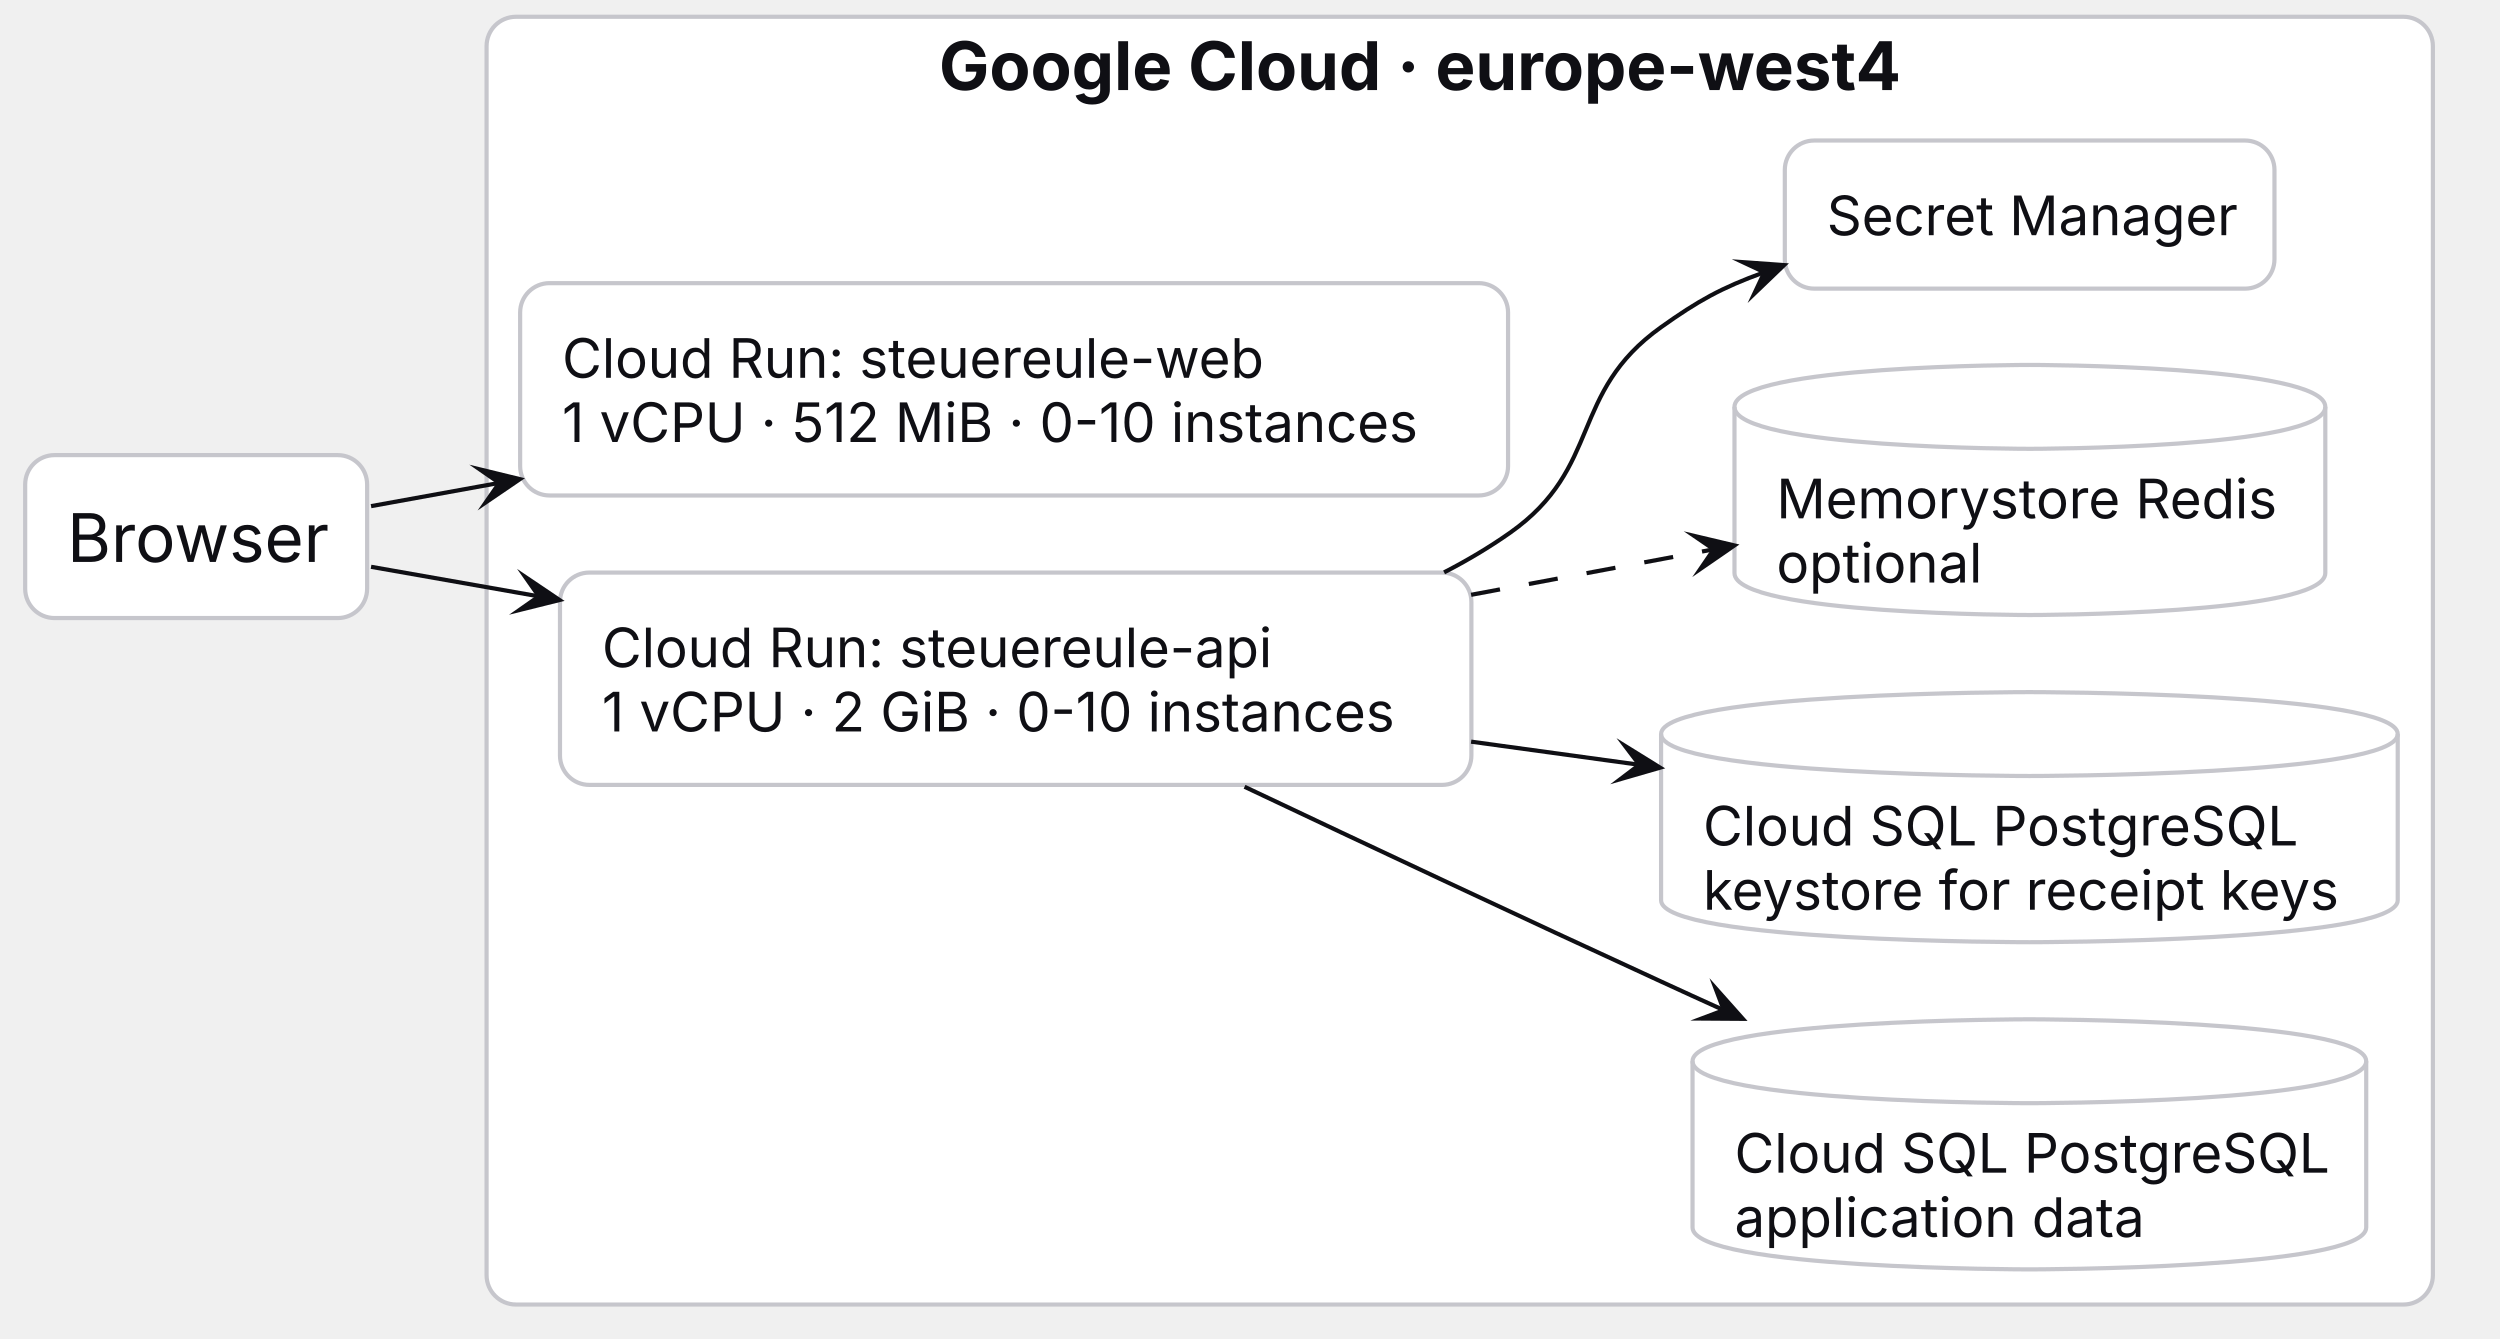
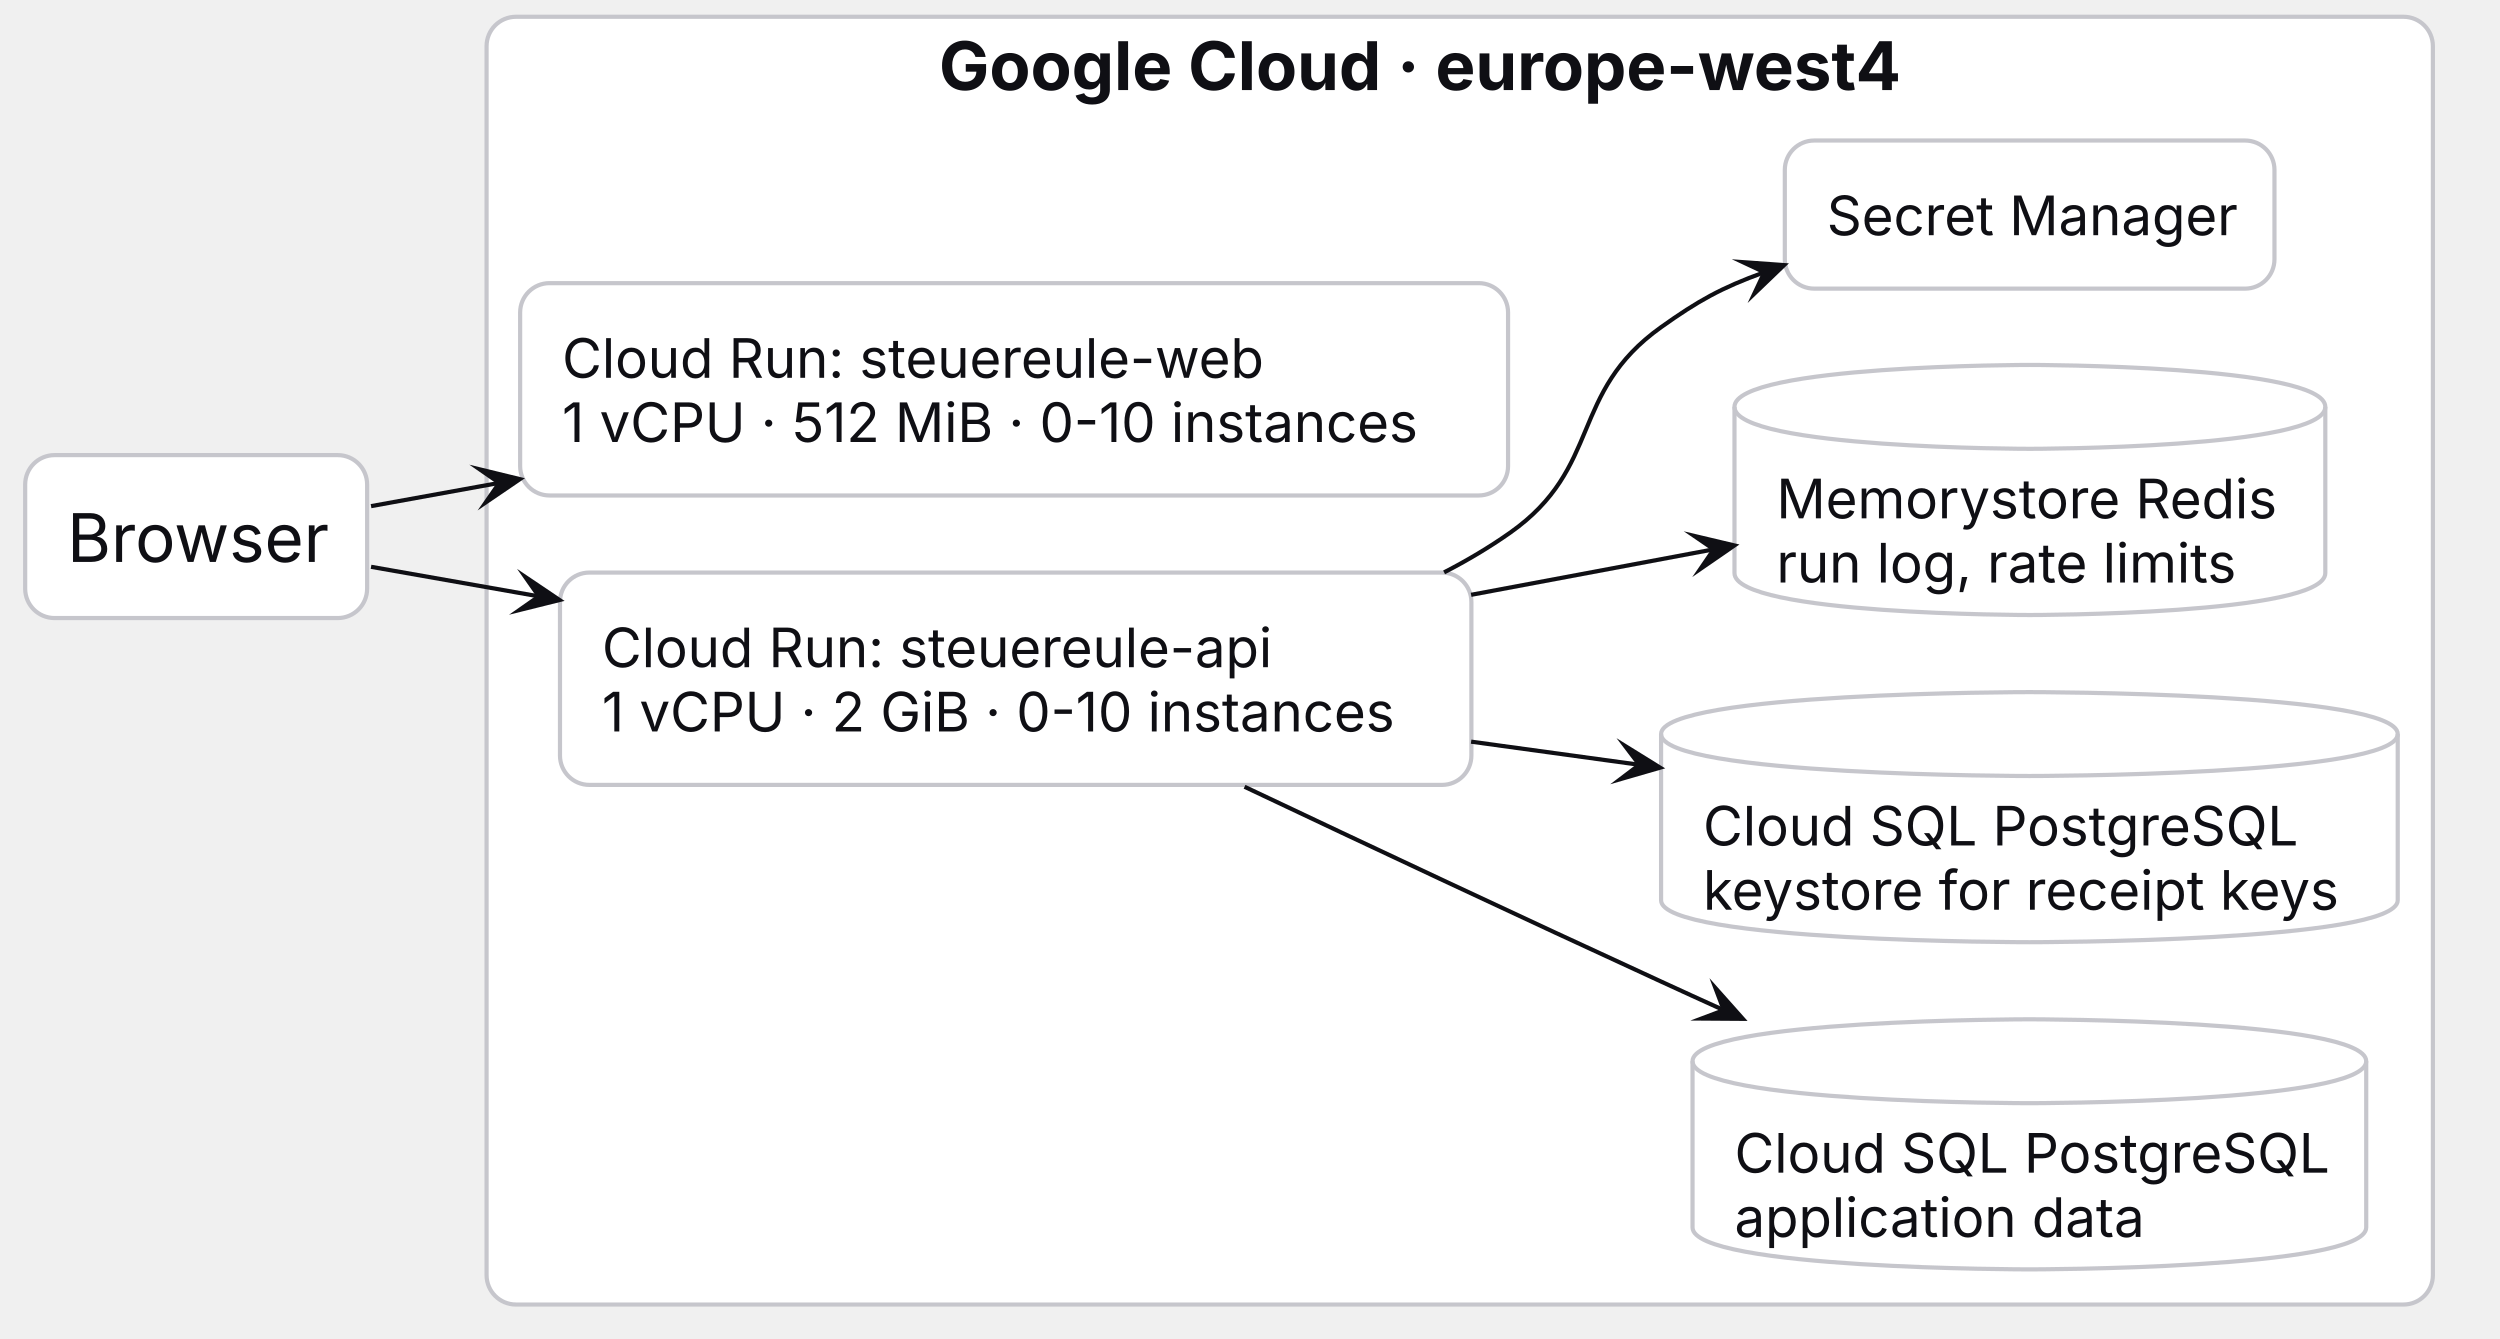
<svg xmlns="http://www.w3.org/2000/svg" contentStyleType="text/css" data-diagram-type="DESCRIPTION" height="319px" preserveAspectRatio="none" style="width:596px;height:319px;background:#FFFFFF;" version="1.1" viewBox="0 0 596 319" width="596px" zoomAndPan="magnify">
  <defs />
  <g>
    <g class="cluster" data-qualified-name="GCP" data-source-line="7" id="ent0002">
      <rect fill="#FFFFFF" height="307" rx="7" ry="7" style="stroke:#C6C6CC;stroke-width:1;" width="464" x="116" y="4" />
      <text fill="#0F0F14" font-family="Geist, system-ui, -apple-system, 'Segoe UI', sans-serif" font-size="16" font-weight="700" lengthAdjust="spacing" textLength="248.305" x="223.848" y="21.469">Google Cloud · europe-west4</text>
    </g>
    <g class="entity" data-qualified-name="Browser" data-source-line="6" id="ent0001">
      <rect fill="#FFFFFF" height="38.844" rx="7" ry="7" style="stroke:#C6C6CC;stroke-width:1;" width="81.523" x="6" y="108.5" />
      <text fill="#0F0F14" font-family="Geist, system-ui, -apple-system, 'Segoe UI', sans-serif" font-size="16" lengthAdjust="spacing" textLength="61.523" x="16" y="133.969">Browser</text>
    </g>
    <g class="entity" data-qualified-name="GCP.WebSvc" data-source-line="8" id="ent0003">
      <rect fill="#FFFFFF" height="50.621" rx="7" ry="7" style="stroke:#C6C6CC;stroke-width:1;" width="235.522" x="124" y="67.5" />
      <text fill="#0F0F14" font-family="Geist, system-ui, -apple-system, 'Segoe UI', sans-serif" font-size="13" lengthAdjust="spacing" textLength="172.32" x="134" y="90.068">Cloud Run: steuereule-web</text>
      <text fill="#0F0F14" font-family="Geist, system-ui, -apple-system, 'Segoe UI', sans-serif" font-size="13" lengthAdjust="spacing" textLength="215.522" x="134" y="105.379">1 vCPU · 512 MiB · 0-10 instances</text>
    </g>
    <g class="entity" data-qualified-name="GCP.ApiSvc" data-source-line="9" id="ent0004">
      <rect fill="#FFFFFF" height="50.621" rx="7" ry="7" style="stroke:#C6C6CC;stroke-width:1;" width="217.279" x="133.5" y="136.5" />
      <text fill="#0F0F14" font-family="Geist, system-ui, -apple-system, 'Segoe UI', sans-serif" font-size="13" lengthAdjust="spacing" textLength="165.998" x="143.5" y="159.068">Cloud Run: steuereule-api</text>
      <text fill="#0F0F14" font-family="Geist, system-ui, -apple-system, 'Segoe UI', sans-serif" font-size="13" lengthAdjust="spacing" textLength="197.279" x="143.5" y="174.379">1 vCPU · 2 GiB · 0-10 instances</text>
    </g>
    <g class="entity" data-qualified-name="GCP.Db" data-source-line="10" id="ent0005">
      <path d="M403.5,253 C403.5,243 483.803,243 483.803,243 C483.803,243 564.107,243 564.107,253 L564.107,292.621 C564.107,302.621 483.803,302.621 483.803,302.621 C483.803,302.621 403.5,302.621 403.5,292.621 L403.5,253" fill="#FFFFFF" style="stroke:#C6C6CC;stroke-width:1;" />
      <path d="M403.5,253 C403.5,263 483.803,263 483.803,263 C483.803,263 564.107,263 564.107,253" fill="none" style="stroke:#C6C6CC;stroke-width:1;" />
      <text fill="#0F0F14" font-family="Geist, system-ui, -apple-system, 'Segoe UI', sans-serif" font-size="13" lengthAdjust="spacing" textLength="140.607" x="413.5" y="279.568">Cloud SQL PostgreSQL</text>
      <text fill="#0F0F14" font-family="Geist, system-ui, -apple-system, 'Segoe UI', sans-serif" font-size="13" lengthAdjust="spacing" textLength="101.086" x="413.5" y="294.879">application data</text>
    </g>
    <g class="entity" data-qualified-name="GCP.Keys" data-source-line="11" id="ent0006">
      <path d="M396,175 C396,165 483.81,165 483.81,165 C483.81,165 571.619,165 571.619,175 L571.619,214.621 C571.619,224.621 483.81,224.621 483.81,224.621 C483.81,224.621 396,224.621 396,214.621 L396,175" fill="#FFFFFF" style="stroke:#C6C6CC;stroke-width:1;" />
      <path d="M396,175 C396,185 483.81,185 483.81,185 C483.81,185 571.619,185 571.619,175" fill="none" style="stroke:#C6C6CC;stroke-width:1;" />
      <text fill="#0F0F14" font-family="Geist, system-ui, -apple-system, 'Segoe UI', sans-serif" font-size="13" lengthAdjust="spacing" textLength="140.607" x="406" y="201.568">Cloud SQL PostgreSQL</text>
      <text fill="#0F0F14" font-family="Geist, system-ui, -apple-system, 'Segoe UI', sans-serif" font-size="13" lengthAdjust="spacing" textLength="155.619" x="406" y="216.879">keystore for receipt keys</text>
    </g>
    <g class="entity" data-qualified-name="GCP.Redis" data-source-line="12" id="ent0007">
      <path d="M413.5,97 C413.5,87 483.926,87 483.926,87 C483.926,87 554.353,87 554.353,97 L554.353,136.621 C554.353,146.621 483.926,146.621 483.926,146.621 C483.926,146.621 413.5,146.621 413.5,136.621 L413.5,97" fill="#FFFFFF" style="stroke:#C6C6CC;stroke-width:1;" />
      <path d="M413.5,97 C413.5,107 483.926,107 483.926,107 C483.926,107 554.353,107 554.353,97" fill="none" style="stroke:#C6C6CC;stroke-width:1;" />
      <text fill="#0F0F14" font-family="Geist, system-ui, -apple-system, 'Segoe UI', sans-serif" font-size="13" lengthAdjust="spacing" textLength="120.853" x="423.5" y="123.568">Memorystore Redis</text>
-       <text fill="#0F0F14" font-family="Geist, system-ui, -apple-system, 'Segoe UI', sans-serif" font-size="13" lengthAdjust="spacing" textLength="51.778" x="423.5" y="138.879">optional</text>
+       <text fill="#0F0F14" font-family="Geist, system-ui, -apple-system, 'Segoe UI', sans-serif" font-size="13" lengthAdjust="spacing" textLength="117.26" x="423.5" y="138.879">run log, rate limits</text>
    </g>
    <g class="entity" data-qualified-name="GCP.Secrets" data-source-line="13" id="ent0008">
      <rect fill="#FFFFFF" height="35.31" rx="7" ry="7" style="stroke:#C6C6CC;stroke-width:1;" width="116.732" x="425.5" y="33.5" />
      <text fill="#0F0F14" font-family="Geist, system-ui, -apple-system, 'Segoe UI', sans-serif" font-size="13" lengthAdjust="spacing" textLength="96.732" x="435.5" y="56.068">Secret Manager</text>
    </g>
    <g class="link" data-entity-1="ent0001" data-entity-2="ent0003" data-link-type="dependency" id="lnk9">
      <polygon fill="#0F0F14" points="123.942,114.228,114.373,111.898,119.022,115.12,115.8,119.77,123.942,114.228" style="stroke:#0F0F14;stroke-width:1;stroke-linejoin:miter;stroke-miterlimit:10;" />
      <path d="M88.459,120.663 C99.181,118.719 106.396,117.41 119.022,115.12" fill="none" style="stroke:#0F0F14;stroke-width:1;" />
    </g>
    <g class="link" data-entity-1="ent0001" data-entity-2="ent0004" data-link-type="dependency" id="lnk10">
      <polygon fill="#0F0F14" points="133.391,143.043,125.222,137.542,128.467,142.175,123.834,145.421,133.391,143.043" style="stroke:#0F0F14;stroke-width:1;stroke-linejoin:miter;stroke-miterlimit:10;" />
      <path d="M88.459,135.127 C101.834,137.484 112.482,139.36 128.467,142.175" fill="none" style="stroke:#0F0F14;stroke-width:1;" />
    </g>
    <g class="link" data-entity-1="ent0004" data-entity-2="ent0005" data-link-type="dependency" id="lnk11">
      <polygon fill="#0F0F14" points="415.5,242.889,408.951,235.532,410.945,240.826,405.652,242.82,415.5,242.889" style="stroke:#0F0F14;stroke-width:1;stroke-linejoin:miter;stroke-miterlimit:10;" />
      <path d="M296.701,187.567 C325.991,201.437 362.921,218.804 396,234 C402.317,236.902 404.349,237.839 410.945,240.826" fill="none" style="stroke:#0F0F14;stroke-width:1;" />
    </g>
    <g class="link" data-entity-1="ent0004" data-entity-2="ent0006" data-link-type="dependency" id="lnk12">
      <polygon fill="#0F0F14" points="395.768,183.006,387.397,177.817,390.814,182.325,386.307,185.742,395.768,183.006" style="stroke:#0F0F14;stroke-width:1;stroke-linejoin:miter;stroke-miterlimit:10;" />
      <path d="M350.714,176.811 C365.793,178.884 376.179,180.312 390.814,182.325" fill="none" style="stroke:#0F0F14;stroke-width:1;" />
    </g>
    <g class="link" data-entity-1="ent0004" data-entity-2="ent0007" data-link-type="dependency" id="lnk13">
      <polygon fill="#0F0F14" points="413.482,130.035,403.899,127.762,408.568,130.956,405.373,135.625,413.482,130.035" style="stroke:#0F0F14;stroke-width:1;stroke-linejoin:miter;stroke-miterlimit:10;" />
-       <path d="M350.714,141.804 C372.023,137.808 388.94,134.636 408.568,130.956" fill="none" style="stroke:#0F0F14;stroke-width:1;stroke-dasharray:7,7;" />
+       <path d="M350.714,141.804 C372.023,137.808 388.94,134.636 408.568,130.956" fill="none" style="stroke:#0F0F14;stroke-width:1;" />
    </g>
    <g class="link" data-entity-1="ent0004" data-entity-2="ent0008" data-link-type="dependency" id="lnk14">
      <polygon fill="#0F0F14" points="425.325,63.201,415.501,62.497,420.622,64.9,418.219,70.021,425.325,63.201" style="stroke:#0F0F14;stroke-width:1;stroke-linejoin:miter;stroke-miterlimit:10;" />
      <path d="M344.271,136.452 C349.771,133.621 355.061,130.481 360,127 C382.089,111.432 373.991,93.68 396,78 C404.759,71.76 410.3,68.629 420.622,64.9" fill="none" style="stroke:#0F0F14;stroke-width:1;" />
    </g>
  </g>
</svg>
